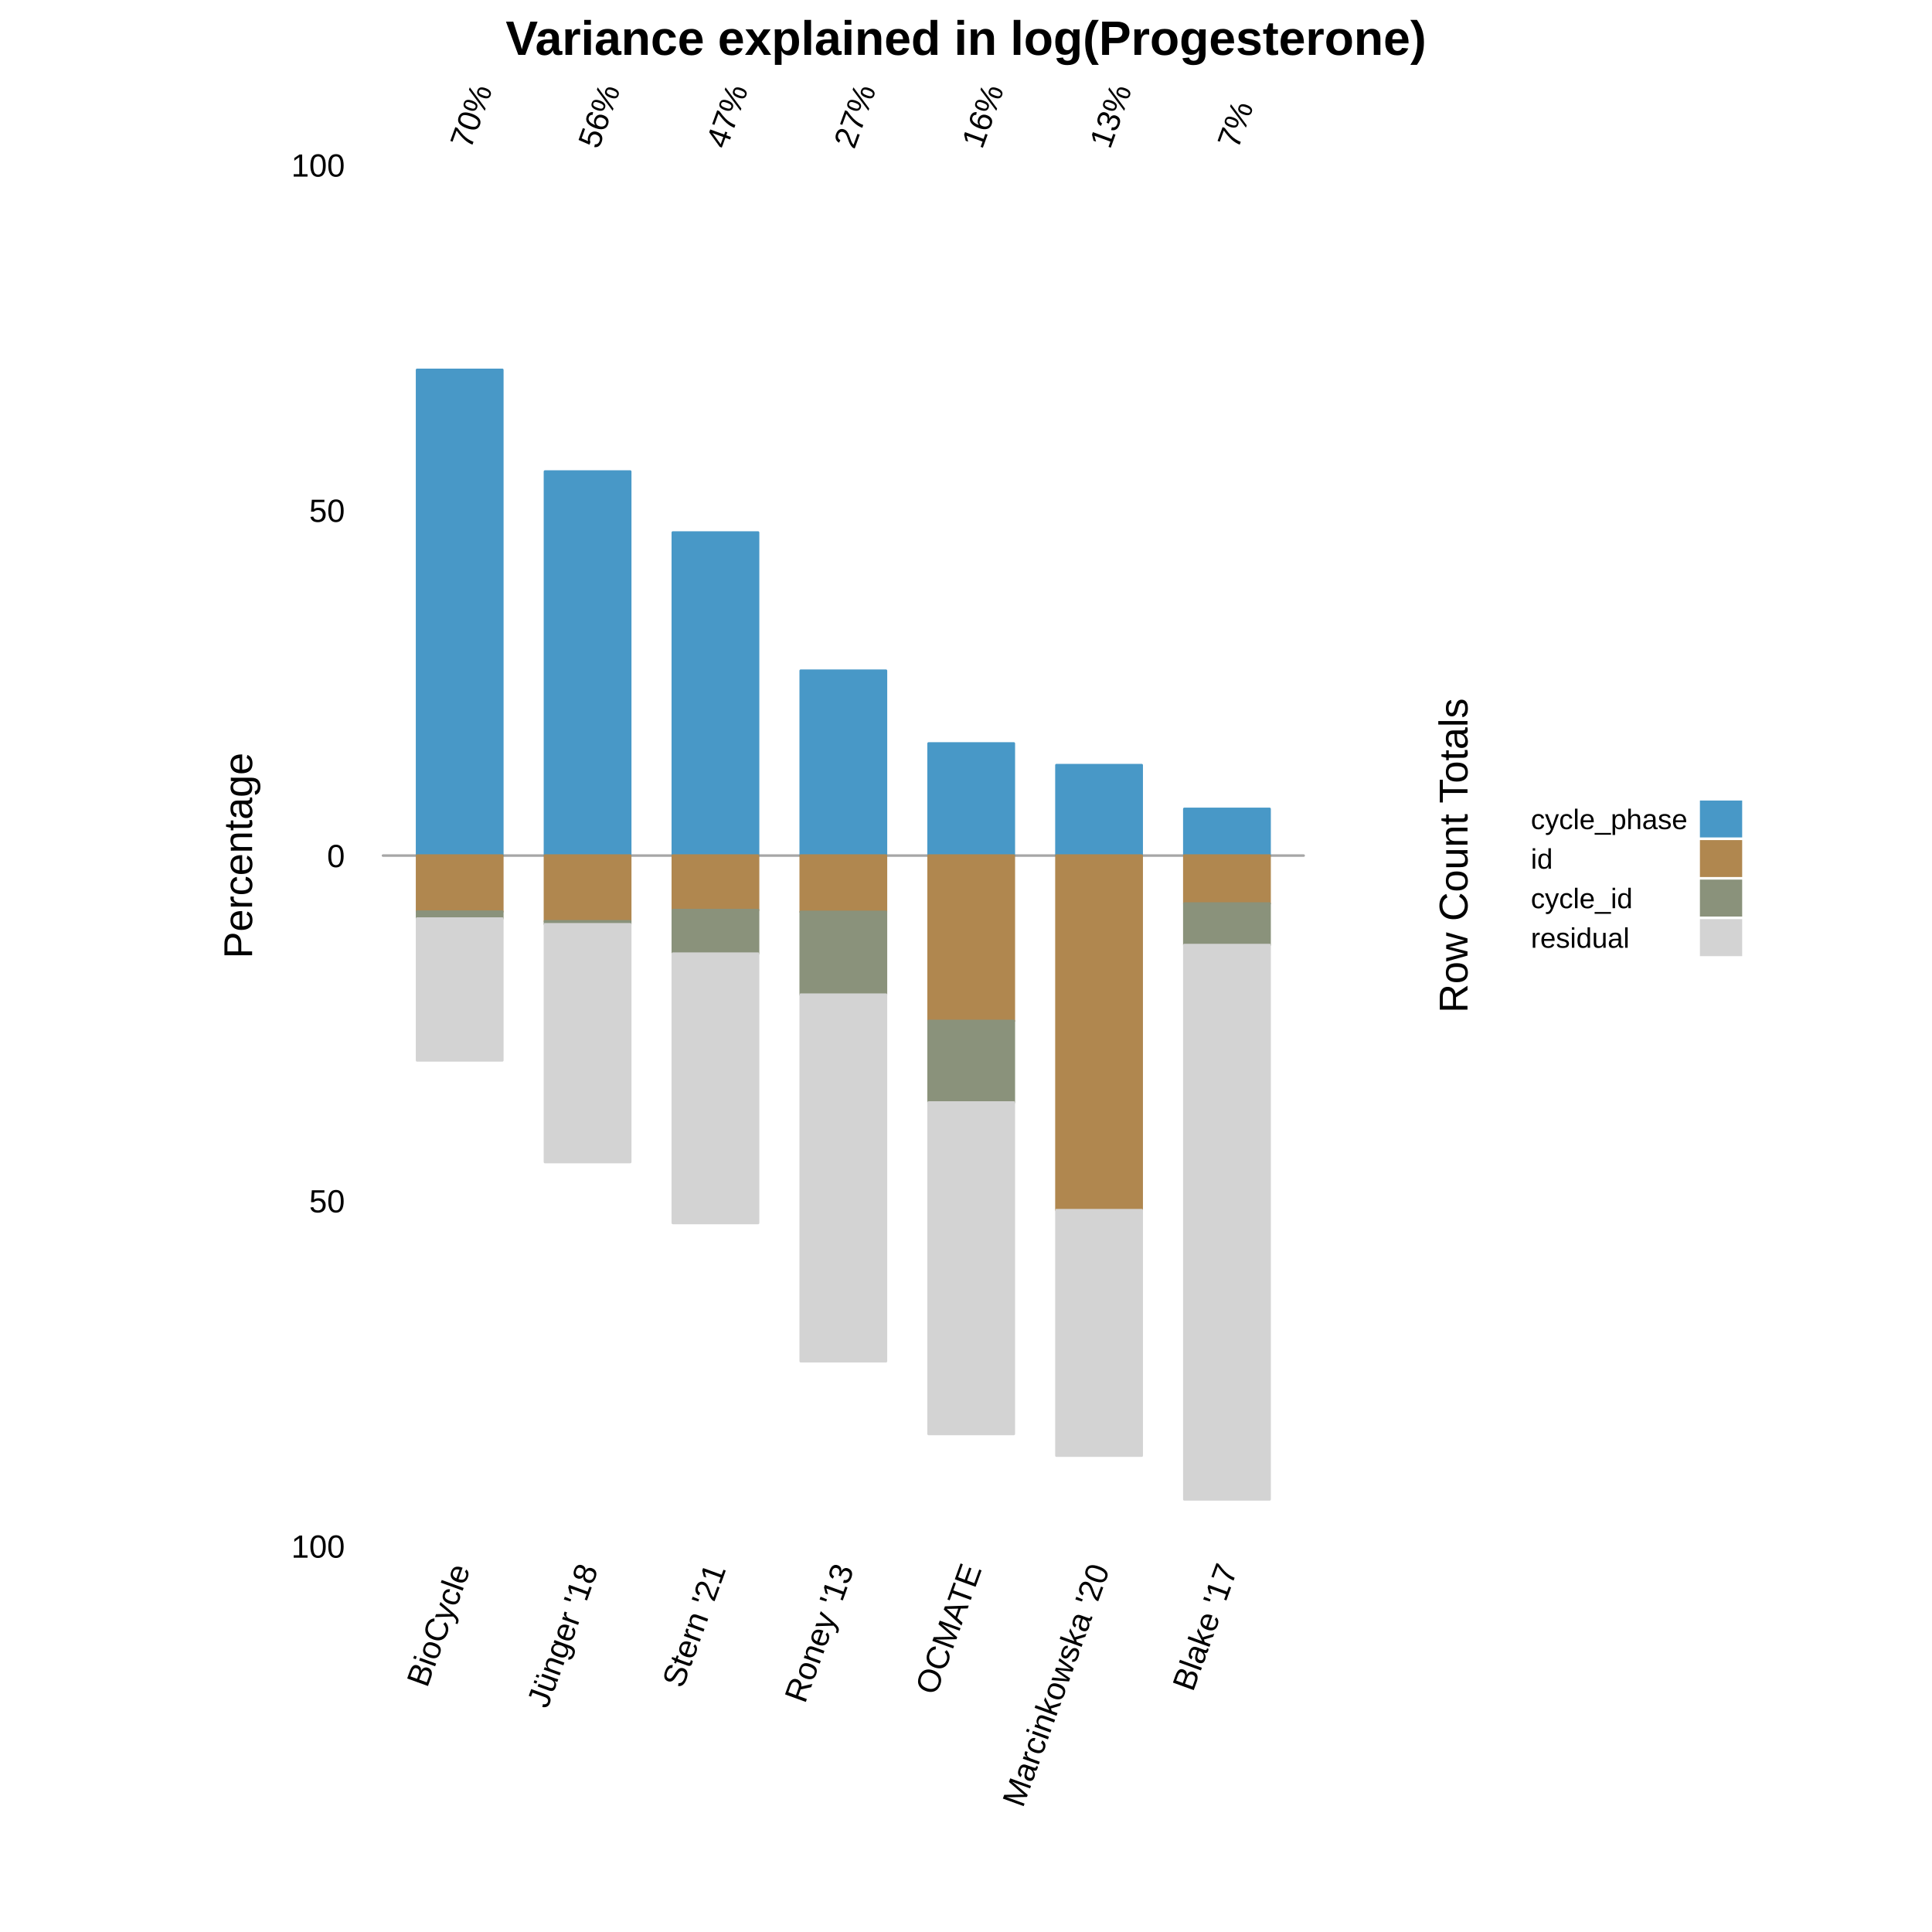
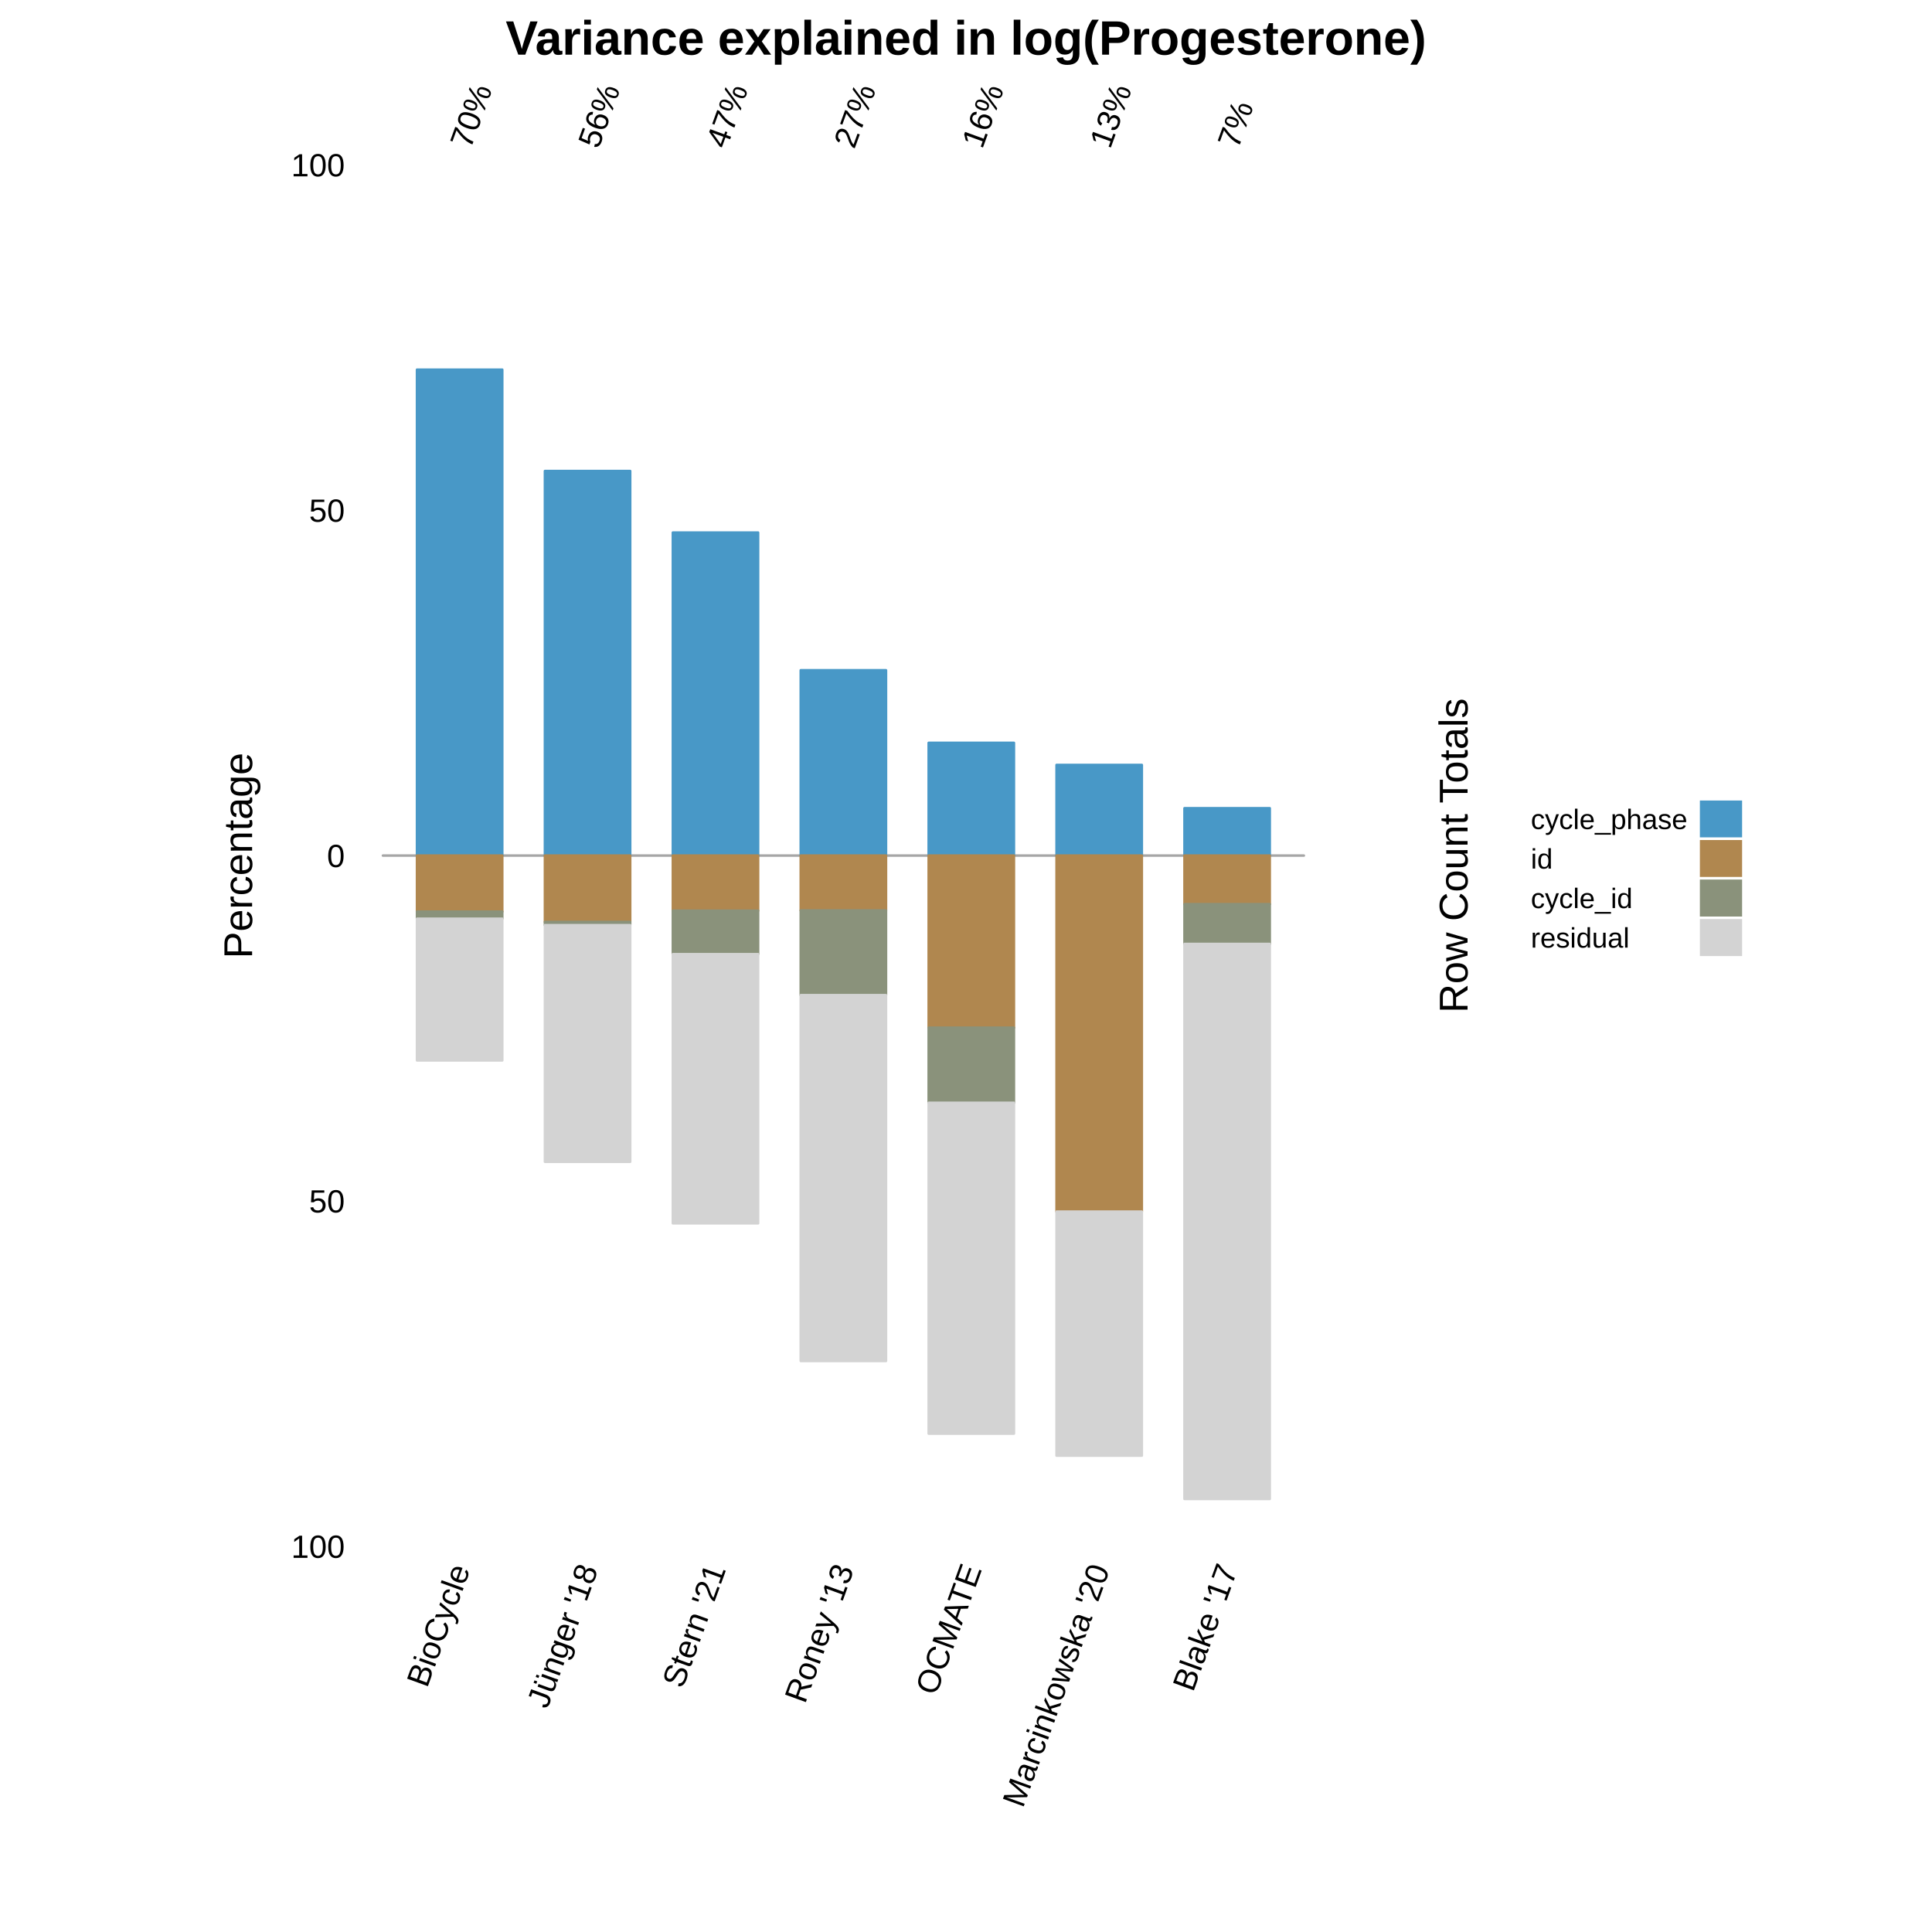
- <svg xmlns="http://www.w3.org/2000/svg" class="svglite" width="576.00pt" height="576.00pt" viewBox="0 0 576.00 576.00">
-   <defs>
-     <style type="text/css">
+ <svg xmlns="http://www.w3.org/2000/svg" width="576.00pt" height="576.00pt" viewBox="0 0 576.00 576.00">
+   <g class="svglite">
+     <defs>
+       <style type="text/css">
    .svglite line, .svglite polyline, .svglite polygon, .svglite path, .svglite rect, .svglite circle {
      fill: none;
      stroke: #000000;
      stroke-linecap: round;
      stroke-linejoin: round;
      stroke-miterlimit: 10.00;
    }
+     .svglite text {
+       white-space: pre;
+     }
+     .svglite g.glyphgroup path {
+       fill: inherit;
+       stroke: none;
+     }
  </style>
-   </defs>
-   <rect width="100%" height="100%" style="stroke: none; fill: #FFFFFF;" />
-   <defs>
-     <clipPath id="cpMC4wMHw1NzYuMDB8MC4wMHw1NzYuMDA=">
-       <rect x="0.00" y="0.00" width="576.00" height="576.00" />
-     </clipPath>
-   </defs>
-   <g clip-path="url(#cpMC4wMHw1NzYuMDB8MC4wMHw1NzYuMDA=)">
-     <rect x="0.00" y="0.00" width="576.00" height="576.00" style="stroke-width: 0.75; stroke: none;" />
-     <text x="288.00" y="16.36" text-anchor="middle" style="font-size: 14.40px; font-weight: bold; font-family: Arial;" textLength="275.13px" lengthAdjust="spacingAndGlyphs">Variance explained in log(Progesterone)</text>
-     <text transform="translate(75.16,255.08) rotate(-90)" text-anchor="middle" style="font-size: 12.00px; font-family: Arial;" textLength="61.38px" lengthAdjust="spacingAndGlyphs">Percentage</text>
-     <text transform="translate(437.51,255.08) rotate(-90)" text-anchor="middle" style="font-size: 12.00px; font-family: Arial;" textLength="95.38px" lengthAdjust="spacingAndGlyphs">Row Count Totals</text>
-     <text transform="translate(140.28,44.72) rotate(-70)" style="font-size: 9.60px; font-family: Arial;" textLength="19.20px" lengthAdjust="spacingAndGlyphs">70%</text>
-     <text transform="translate(178.41,44.72) rotate(-70)" style="font-size: 9.60px; font-family: Arial;" textLength="19.20px" lengthAdjust="spacingAndGlyphs">56%</text>
-     <text transform="translate(216.53,44.72) rotate(-70)" style="font-size: 9.60px; font-family: Arial;" textLength="19.20px" lengthAdjust="spacingAndGlyphs">47%</text>
-     <text transform="translate(254.66,44.72) rotate(-70)" style="font-size: 9.60px; font-family: Arial;" textLength="19.20px" lengthAdjust="spacingAndGlyphs">27%</text>
-     <text transform="translate(292.78,44.72) rotate(-70)" style="font-size: 9.60px; font-family: Arial;" textLength="19.20px" lengthAdjust="spacingAndGlyphs">16%</text>
-     <text transform="translate(330.91,44.72) rotate(-70)" style="font-size: 9.60px; font-family: Arial;" textLength="19.20px" lengthAdjust="spacingAndGlyphs">13%</text>
-     <text transform="translate(369.03,44.72) rotate(-70)" style="font-size: 9.60px; font-family: Arial;" textLength="13.87px" lengthAdjust="spacingAndGlyphs">7%</text>
-     <line x1="114.18" y1="460.96" x2="108.51" y2="460.96" style="stroke-width: 0.75; stroke: none;" />
-     <line x1="114.18" y1="358.02" x2="108.51" y2="358.02" style="stroke-width: 0.75; stroke: none;" />
-     <line x1="114.18" y1="255.08" x2="108.51" y2="255.08" style="stroke-width: 0.75; stroke: none;" />
-     <line x1="114.18" y1="152.15" x2="108.51" y2="152.15" style="stroke-width: 0.75; stroke: none;" />
-     <line x1="114.18" y1="49.21" x2="108.51" y2="49.21" style="stroke-width: 0.75; stroke: none;" />
-     <text x="102.84" y="464.40" text-anchor="end" style="font-size: 9.60px; font-family: Arial;" textLength="16.01px" lengthAdjust="spacingAndGlyphs">100</text>
-     <text x="102.84" y="361.46" text-anchor="end" style="font-size: 9.60px; font-family: Arial;" textLength="10.67px" lengthAdjust="spacingAndGlyphs">50</text>
-     <text x="102.84" y="258.53" text-anchor="end" style="font-size: 9.60px; font-family: Arial;" textLength="5.34px" lengthAdjust="spacingAndGlyphs">0</text>
-     <text x="102.84" y="155.59" text-anchor="end" style="font-size: 9.60px; font-family: Arial;" textLength="10.67px" lengthAdjust="spacingAndGlyphs">50</text>
-     <text x="102.84" y="52.65" text-anchor="end" style="font-size: 9.60px; font-family: Arial;" textLength="16.01px" lengthAdjust="spacingAndGlyphs">100</text>
-     <text transform="translate(140.28,467.80) rotate(-70)" text-anchor="end" style="font-size: 9.60px; font-family: Arial;" textLength="37.85px" lengthAdjust="spacingAndGlyphs">BioCycle</text>
-     <text transform="translate(178.41,467.80) rotate(-70)" text-anchor="end" style="font-size: 9.60px; font-family: Arial;" textLength="44.50px" lengthAdjust="spacingAndGlyphs">Jünger '18</text>
-     <text transform="translate(216.53,467.80) rotate(-70)" text-anchor="end" style="font-size: 9.60px; font-family: Arial;" textLength="38.10px" lengthAdjust="spacingAndGlyphs">Stern '21</text>
-     <text transform="translate(254.66,467.80) rotate(-70)" text-anchor="end" style="font-size: 9.60px; font-family: Arial;" textLength="42.89px" lengthAdjust="spacingAndGlyphs">Roney '13</text>
-     <text transform="translate(292.78,467.80) rotate(-70)" text-anchor="end" style="font-size: 9.60px; font-family: Arial;" textLength="41.04px" lengthAdjust="spacingAndGlyphs">OCMATE</text>
-     <text transform="translate(330.91,467.80) rotate(-70)" text-anchor="end" style="font-size: 9.60px; font-family: Arial;" textLength="75.93px" lengthAdjust="spacingAndGlyphs">Marcinkowska '20</text>
-     <text transform="translate(369.03,467.80) rotate(-70)" text-anchor="end" style="font-size: 9.60px; font-family: Arial;" textLength="39.16px" lengthAdjust="spacingAndGlyphs">Blake '17</text>
-     <line x1="388.67" y1="460.96" x2="394.34" y2="460.96" style="stroke-width: 0.75; stroke: none;" />
-     <line x1="388.67" y1="358.02" x2="394.34" y2="358.02" style="stroke-width: 0.75; stroke: none;" />
-     <line x1="388.67" y1="255.08" x2="394.34" y2="255.08" style="stroke-width: 0.75; stroke: none;" />
-     <line x1="388.67" y1="152.15" x2="394.34" y2="152.15" style="stroke-width: 0.75; stroke: none;" />
-     <line x1="388.67" y1="49.21" x2="394.34" y2="49.21" style="stroke-width: 0.75; stroke: none;" />
-     <line x1="114.18" y1="255.08" x2="388.67" y2="255.08" style="stroke-width: 0.75; stroke: #A6A6A6;" />
-     <rect x="124.34" y="110.27" width="25.42" height="144.82" style="stroke-width: 0.75; stroke: #4898C7; fill: #4898C7;" />
-     <rect x="124.34" y="255.08" width="25.42" height="16.71" style="stroke-width: 0.75; stroke: #B0874F; fill: #B0874F;" />
-     <rect x="124.34" y="271.80" width="25.42" height="2.06" style="stroke-width: 0.75; stroke: #8A927B; fill: #8A927B;" />
-     <rect x="124.34" y="273.86" width="25.42" height="42.28" style="stroke-width: 0.75; stroke: #D3D3D3; fill: #D3D3D3;" />
-     <rect x="162.47" y="140.58" width="25.42" height="114.51" style="stroke-width: 0.75; stroke: #4898C7; fill: #4898C7;" />
-     <rect x="162.47" y="255.08" width="25.42" height="19.58" style="stroke-width: 0.75; stroke: #B0874F; fill: #B0874F;" />
-     <rect x="162.47" y="274.67" width="25.42" height="0.89" style="stroke-width: 0.75; stroke: #8A927B; fill: #8A927B;" />
-     <rect x="162.47" y="275.56" width="25.42" height="70.89" style="stroke-width: 0.75; stroke: #D3D3D3; fill: #D3D3D3;" />
-     <rect x="200.59" y="158.76" width="25.42" height="96.33" style="stroke-width: 0.75; stroke: #4898C7; fill: #4898C7;" />
-     <rect x="200.59" y="255.08" width="25.42" height="16.25" style="stroke-width: 0.75; stroke: #B0874F; fill: #B0874F;" />
-     <rect x="200.59" y="271.33" width="25.42" height="12.99" style="stroke-width: 0.75; stroke: #8A927B; fill: #8A927B;" />
-     <rect x="200.59" y="284.32" width="25.42" height="80.30" style="stroke-width: 0.75; stroke: #D3D3D3; fill: #D3D3D3;" />
-     <rect x="238.72" y="199.96" width="25.42" height="55.12" style="stroke-width: 0.75; stroke: #4898C7; fill: #4898C7;" />
-     <rect x="238.72" y="255.08" width="25.42" height="16.79" style="stroke-width: 0.75; stroke: #B0874F; fill: #B0874F;" />
-     <rect x="238.72" y="271.87" width="25.42" height="24.68" style="stroke-width: 0.75; stroke: #8A927B; fill: #8A927B;" />
-     <rect x="238.72" y="296.55" width="25.42" height="109.28" style="stroke-width: 0.75; stroke: #D3D3D3; fill: #D3D3D3;" />
-     <rect x="276.84" y="221.65" width="25.42" height="33.43" style="stroke-width: 0.75; stroke: #4898C7; fill: #4898C7;" />
-     <rect x="276.84" y="255.08" width="25.42" height="49.30" style="stroke-width: 0.75; stroke: #B0874F; fill: #B0874F;" />
-     <rect x="276.84" y="304.38" width="25.42" height="24.32" style="stroke-width: 0.75; stroke: #8A927B; fill: #8A927B;" />
-     <rect x="276.84" y="328.70" width="25.42" height="98.82" style="stroke-width: 0.75; stroke: #D3D3D3; fill: #D3D3D3;" />
-     <rect x="314.96" y="228.11" width="25.42" height="26.98" style="stroke-width: 0.75; stroke: #4898C7; fill: #4898C7;" />
-     <rect x="314.96" y="255.08" width="25.42" height="105.71" style="stroke-width: 0.75; stroke: #B0874F; fill: #B0874F;" />
-     <rect x="314.96" y="360.79" width="25.42" height="73.19" style="stroke-width: 0.75; stroke: #D3D3D3; fill: #D3D3D3;" />
-     <rect x="353.09" y="241.16" width="25.42" height="13.93" style="stroke-width: 0.75; stroke: #4898C7; fill: #4898C7;" />
-     <rect x="353.09" y="255.08" width="25.42" height="14.29" style="stroke-width: 0.75; stroke: #B0874F; fill: #B0874F;" />
-     <rect x="353.09" y="269.37" width="25.42" height="12.38" style="stroke-width: 0.75; stroke: #8A927B; fill: #8A927B;" />
-     <rect x="353.09" y="281.75" width="25.42" height="165.27" style="stroke-width: 0.75; stroke: #D3D3D3; fill: #D3D3D3;" />
-     <rect x="114.18" y="49.21" width="274.49" height="411.74" style="stroke-width: 0.75; stroke: none;" />
-     <rect x="454.73" y="224.73" width="66.71" height="60.71" style="stroke-width: 0.75; stroke: none;" />
-     <text x="488.09" y="236.02" text-anchor="middle" style="font-size: 12.60px; font-family: Arial;" textLength="3.50px" lengthAdjust="spacingAndGlyphs"> </text>
-     <text x="456.40" y="247.19" style="font-size: 8.40px; font-family: Arial;" textLength="46.65px" lengthAdjust="spacingAndGlyphs">cycle_phase</text>
-     <text x="456.40" y="258.98" style="font-size: 8.40px; font-family: Arial;" textLength="6.53px" lengthAdjust="spacingAndGlyphs">id</text>
-     <text x="456.40" y="270.77" style="font-size: 8.40px; font-family: Arial;" textLength="30.32px" lengthAdjust="spacingAndGlyphs">cycle_id</text>
-     <text x="456.40" y="282.56" style="font-size: 8.40px; font-family: Arial;" textLength="29.38px" lengthAdjust="spacingAndGlyphs">residual</text>
-     <rect x="506.43" y="238.29" width="13.35" height="11.79" style="stroke-width: 0.75; stroke: #FFFFFF; fill: #4898C7;" />
-     <rect x="506.43" y="250.08" width="13.35" height="11.79" style="stroke-width: 0.75; stroke: #FFFFFF; fill: #B0874F;" />
-     <rect x="506.43" y="261.87" width="13.35" height="11.79" style="stroke-width: 0.75; stroke: #FFFFFF; fill: #8A927B;" />
-     <rect x="506.43" y="273.65" width="13.35" height="11.79" style="stroke-width: 0.75; stroke: #FFFFFF; fill: #D3D3D3;" />
+     </defs>
+     <rect width="100%" height="100%" style="stroke: none; fill: #FFFFFF;" />
+     <defs>
+       <clipPath id="cpMC4wMHw1NzYuMDB8MC4wMHw1NzYuMDA=">
+         <rect x="0.00" y="0.00" width="576.00" height="576.00" />
+       </clipPath>
+     </defs>
+     <g clip-path="url(#cpMC4wMHw1NzYuMDB8MC4wMHw1NzYuMDA=)">
+       <rect x="0.00" y="0.00" width="576.00" height="576.00" style="stroke-width: 0.75; stroke: none;" />
+       <text x="288.00" y="16.30" text-anchor="middle" style="font-size: 14.40px; font-weight: bold; font-family: &quot;Arial&quot;;" textLength="274.33px" lengthAdjust="spacingAndGlyphs">Variance explained in log(Progesterone)</text>
+       <text transform="translate(75.16,255.08) rotate(-90)" text-anchor="middle" style="font-size: 12.00px; font-family: &quot;Arial&quot;;" textLength="61.36px" lengthAdjust="spacingAndGlyphs">Percentage</text>
+       <text transform="translate(437.53,255.08) rotate(-90)" text-anchor="middle" style="font-size: 12.00px; font-family: &quot;Arial&quot;;" textLength="93.81px" lengthAdjust="spacingAndGlyphs">Row Count Totals</text>
+       <text transform="translate(140.26,44.65) rotate(-70)" style="font-size: 9.60px; font-family: &quot;Arial&quot;;" textLength="19.19px" lengthAdjust="spacingAndGlyphs">70%</text>
+       <text transform="translate(178.40,44.65) rotate(-70)" style="font-size: 9.60px; font-family: &quot;Arial&quot;;" textLength="19.19px" lengthAdjust="spacingAndGlyphs">56%</text>
+       <text transform="translate(216.54,44.65) rotate(-70)" style="font-size: 9.60px; font-family: &quot;Arial&quot;;" textLength="19.19px" lengthAdjust="spacingAndGlyphs">47%</text>
+       <text transform="translate(254.67,44.65) rotate(-70)" style="font-size: 9.60px; font-family: &quot;Arial&quot;;" textLength="19.19px" lengthAdjust="spacingAndGlyphs">27%</text>
+       <text transform="translate(292.81,44.65) rotate(-70)" style="font-size: 9.60px; font-family: &quot;Arial&quot;;" textLength="19.19px" lengthAdjust="spacingAndGlyphs">16%</text>
+       <text transform="translate(330.94,44.65) rotate(-70)" style="font-size: 9.60px; font-family: &quot;Arial&quot;;" textLength="19.19px" lengthAdjust="spacingAndGlyphs">13%</text>
+       <text transform="translate(369.08,44.65) rotate(-70)" style="font-size: 9.60px; font-family: &quot;Arial&quot;;" textLength="13.86px" lengthAdjust="spacingAndGlyphs">7%</text>
+       <line x1="114.16" y1="461.01" x2="108.49" y2="461.01" style="stroke-width: 0.75; stroke: none;" />
+       <line x1="114.16" y1="358.05" x2="108.49" y2="358.05" style="stroke-width: 0.75; stroke: none;" />
+       <line x1="114.16" y1="255.08" x2="108.49" y2="255.08" style="stroke-width: 0.75; stroke: none;" />
+       <line x1="114.16" y1="152.11" x2="108.49" y2="152.11" style="stroke-width: 0.75; stroke: none;" />
+       <line x1="114.16" y1="49.14" x2="108.49" y2="49.14" style="stroke-width: 0.75; stroke: none;" />
+       <text x="102.82" y="464.45" text-anchor="end" style="font-size: 9.60px; font-family: &quot;Arial&quot;;" textLength="15.98px" lengthAdjust="spacingAndGlyphs">100</text>
+       <text x="102.82" y="361.48" text-anchor="end" style="font-size: 9.60px; font-family: &quot;Arial&quot;;" textLength="10.66px" lengthAdjust="spacingAndGlyphs">50</text>
+       <text x="102.82" y="258.51" text-anchor="end" style="font-size: 9.60px; font-family: &quot;Arial&quot;;" textLength="5.33px" lengthAdjust="spacingAndGlyphs">0</text>
+       <text x="102.82" y="155.55" text-anchor="end" style="font-size: 9.60px; font-family: &quot;Arial&quot;;" textLength="10.66px" lengthAdjust="spacingAndGlyphs">50</text>
+       <text x="102.82" y="52.58" text-anchor="end" style="font-size: 9.60px; font-family: &quot;Arial&quot;;" textLength="15.98px" lengthAdjust="spacingAndGlyphs">100</text>
+       <text transform="translate(140.26,467.86) rotate(-70)" text-anchor="end" style="font-size: 9.60px; font-family: &quot;Arial&quot;;" textLength="37.83px" lengthAdjust="spacingAndGlyphs">BioCycle</text>
+       <text transform="translate(178.40,467.86) rotate(-70)" text-anchor="end" style="font-size: 9.60px; font-family: &quot;Arial&quot;;" textLength="44.45px" lengthAdjust="spacingAndGlyphs">Jünger '18</text>
+       <text transform="translate(216.54,467.86) rotate(-70)" text-anchor="end" style="font-size: 9.60px; font-family: &quot;Arial&quot;;" textLength="38.08px" lengthAdjust="spacingAndGlyphs">Stern '21</text>
+       <text transform="translate(254.67,467.86) rotate(-70)" text-anchor="end" style="font-size: 9.60px; font-family: &quot;Arial&quot;;" textLength="42.86px" lengthAdjust="spacingAndGlyphs">Roney '13</text>
+       <text transform="translate(292.81,467.86) rotate(-70)" text-anchor="end" style="font-size: 9.60px; font-family: &quot;Arial&quot;;" textLength="40.33px" lengthAdjust="spacingAndGlyphs">OCMATE</text>
+       <text transform="translate(330.94,467.86) rotate(-70)" text-anchor="end" style="font-size: 9.60px; font-family: &quot;Arial&quot;;" textLength="75.88px" lengthAdjust="spacingAndGlyphs">Marcinkowska '20</text>
+       <text transform="translate(369.08,467.86) rotate(-70)" text-anchor="end" style="font-size: 9.60px; font-family: &quot;Arial&quot;;" textLength="39.14px" lengthAdjust="spacingAndGlyphs">Blake '17</text>
+       <line x1="388.73" y1="461.01" x2="394.40" y2="461.01" style="stroke-width: 0.75; stroke: none;" />
+       <line x1="388.73" y1="358.05" x2="394.40" y2="358.05" style="stroke-width: 0.75; stroke: none;" />
+       <line x1="388.73" y1="255.08" x2="394.40" y2="255.08" style="stroke-width: 0.75; stroke: none;" />
+       <line x1="388.73" y1="152.11" x2="394.40" y2="152.11" style="stroke-width: 0.75; stroke: none;" />
+       <line x1="388.73" y1="49.14" x2="394.40" y2="49.14" style="stroke-width: 0.75; stroke: none;" />
+       <line x1="114.16" y1="255.08" x2="388.73" y2="255.08" style="stroke-width: 0.75; stroke: #A6A6A6;" />
+       <rect x="124.32" y="110.21" width="25.42" height="144.86" style="stroke-width: 0.75; stroke: #4898C7; fill: #4898C7;" />
+       <rect x="124.32" y="255.08" width="25.42" height="16.71" style="stroke-width: 0.75; stroke: #B0874F; fill: #B0874F;" />
+       <rect x="124.32" y="271.79" width="25.42" height="2.10" style="stroke-width: 0.75; stroke: #8A927B; fill: #8A927B;" />
+       <rect x="124.32" y="273.90" width="25.42" height="42.25" style="stroke-width: 0.75; stroke: #D3D3D3; fill: #D3D3D3;" />
+       <rect x="162.46" y="140.43" width="25.42" height="114.65" style="stroke-width: 0.75; stroke: #4898C7; fill: #4898C7;" />
+       <rect x="162.46" y="255.08" width="25.42" height="19.80" style="stroke-width: 0.75; stroke: #B0874F; fill: #B0874F;" />
+       <rect x="162.46" y="274.88" width="25.42" height="0.94" style="stroke-width: 0.75; stroke: #8A927B; fill: #8A927B;" />
+       <rect x="162.46" y="275.82" width="25.42" height="70.55" style="stroke-width: 0.75; stroke: #D3D3D3; fill: #D3D3D3;" />
+       <rect x="200.60" y="158.78" width="25.42" height="96.30" style="stroke-width: 0.75; stroke: #4898C7; fill: #4898C7;" />
+       <rect x="200.60" y="255.08" width="25.42" height="16.43" style="stroke-width: 0.75; stroke: #B0874F; fill: #B0874F;" />
+       <rect x="200.60" y="271.51" width="25.42" height="12.96" style="stroke-width: 0.75; stroke: #8A927B; fill: #8A927B;" />
+       <rect x="200.60" y="284.47" width="25.42" height="80.25" style="stroke-width: 0.75; stroke: #D3D3D3; fill: #D3D3D3;" />
+       <rect x="238.73" y="199.83" width="25.42" height="55.25" style="stroke-width: 0.75; stroke: #4898C7; fill: #4898C7;" />
+       <rect x="238.73" y="255.08" width="25.42" height="16.36" style="stroke-width: 0.75; stroke: #B0874F; fill: #B0874F;" />
+       <rect x="238.73" y="271.44" width="25.42" height="25.25" style="stroke-width: 0.75; stroke: #8A927B; fill: #8A927B;" />
+       <rect x="238.73" y="296.69" width="25.42" height="109.07" style="stroke-width: 0.75; stroke: #D3D3D3; fill: #D3D3D3;" />
+       <rect x="276.87" y="221.47" width="25.42" height="33.61" style="stroke-width: 0.75; stroke: #4898C7; fill: #4898C7;" />
+       <rect x="276.87" y="255.08" width="25.42" height="51.32" style="stroke-width: 0.75; stroke: #B0874F; fill: #B0874F;" />
+       <rect x="276.87" y="306.40" width="25.42" height="22.39" style="stroke-width: 0.75; stroke: #8A927B; fill: #8A927B;" />
+       <rect x="276.87" y="328.79" width="25.42" height="98.62" style="stroke-width: 0.75; stroke: #D3D3D3; fill: #D3D3D3;" />
+       <rect x="315.00" y="228.05" width="25.42" height="27.03" style="stroke-width: 0.75; stroke: #4898C7; fill: #4898C7;" />
+       <rect x="315.00" y="255.08" width="25.42" height="106.15" style="stroke-width: 0.75; stroke: #B0874F; fill: #B0874F;" />
+       <rect x="315.00" y="361.23" width="25.42" height="72.75" style="stroke-width: 0.75; stroke: #D3D3D3; fill: #D3D3D3;" />
+       <rect x="353.14" y="240.96" width="25.42" height="14.12" style="stroke-width: 0.75; stroke: #4898C7; fill: #4898C7;" />
+       <rect x="353.14" y="255.08" width="25.42" height="14.49" style="stroke-width: 0.75; stroke: #B0874F; fill: #B0874F;" />
+       <rect x="353.14" y="269.57" width="25.42" height="11.85" style="stroke-width: 0.75; stroke: #8A927B; fill: #8A927B;" />
+       <rect x="353.14" y="281.42" width="25.42" height="165.47" style="stroke-width: 0.75; stroke: #D3D3D3; fill: #D3D3D3;" />
+       <rect x="114.16" y="49.14" width="274.58" height="411.87" style="stroke-width: 0.75; stroke: none;" />
+       <rect x="454.73" y="224.75" width="66.71" height="60.65" style="stroke-width: 0.75; stroke: none;" />
+       <text x="488.08" y="236.03" text-anchor="middle" style="font-size: 12.60px; font-family: &quot;Arial&quot;;" textLength="3.50px" lengthAdjust="spacingAndGlyphs"> </text>
+       <text x="456.39" y="247.18" style="font-size: 8.40px; font-family: &quot;Arial&quot;;" textLength="46.70px" lengthAdjust="spacingAndGlyphs">cycle_phase</text>
+       <text x="456.39" y="258.96" style="font-size: 8.40px; font-family: &quot;Arial&quot;;" textLength="6.53px" lengthAdjust="spacingAndGlyphs">id</text>
+       <text x="456.39" y="270.74" style="font-size: 8.40px; font-family: &quot;Arial&quot;;" textLength="30.34px" lengthAdjust="spacingAndGlyphs">cycle_id</text>
+       <text x="456.39" y="282.52" style="font-size: 8.40px; font-family: &quot;Arial&quot;;" textLength="29.41px" lengthAdjust="spacingAndGlyphs">residual</text>
+       <rect x="506.42" y="238.29" width="13.34" height="11.78" style="stroke-width: 0.75; stroke: #FFFFFF; fill: #4898C7;" />
+       <rect x="506.42" y="250.07" width="13.34" height="11.78" style="stroke-width: 0.75; stroke: #FFFFFF; fill: #B0874F;" />
+       <rect x="506.42" y="261.85" width="13.34" height="11.78" style="stroke-width: 0.75; stroke: #FFFFFF; fill: #8A927B;" />
+       <rect x="506.42" y="273.63" width="13.34" height="11.78" style="stroke-width: 0.75; stroke: #FFFFFF; fill: #D3D3D3;" />
+     </g>
  </g>
</svg>
